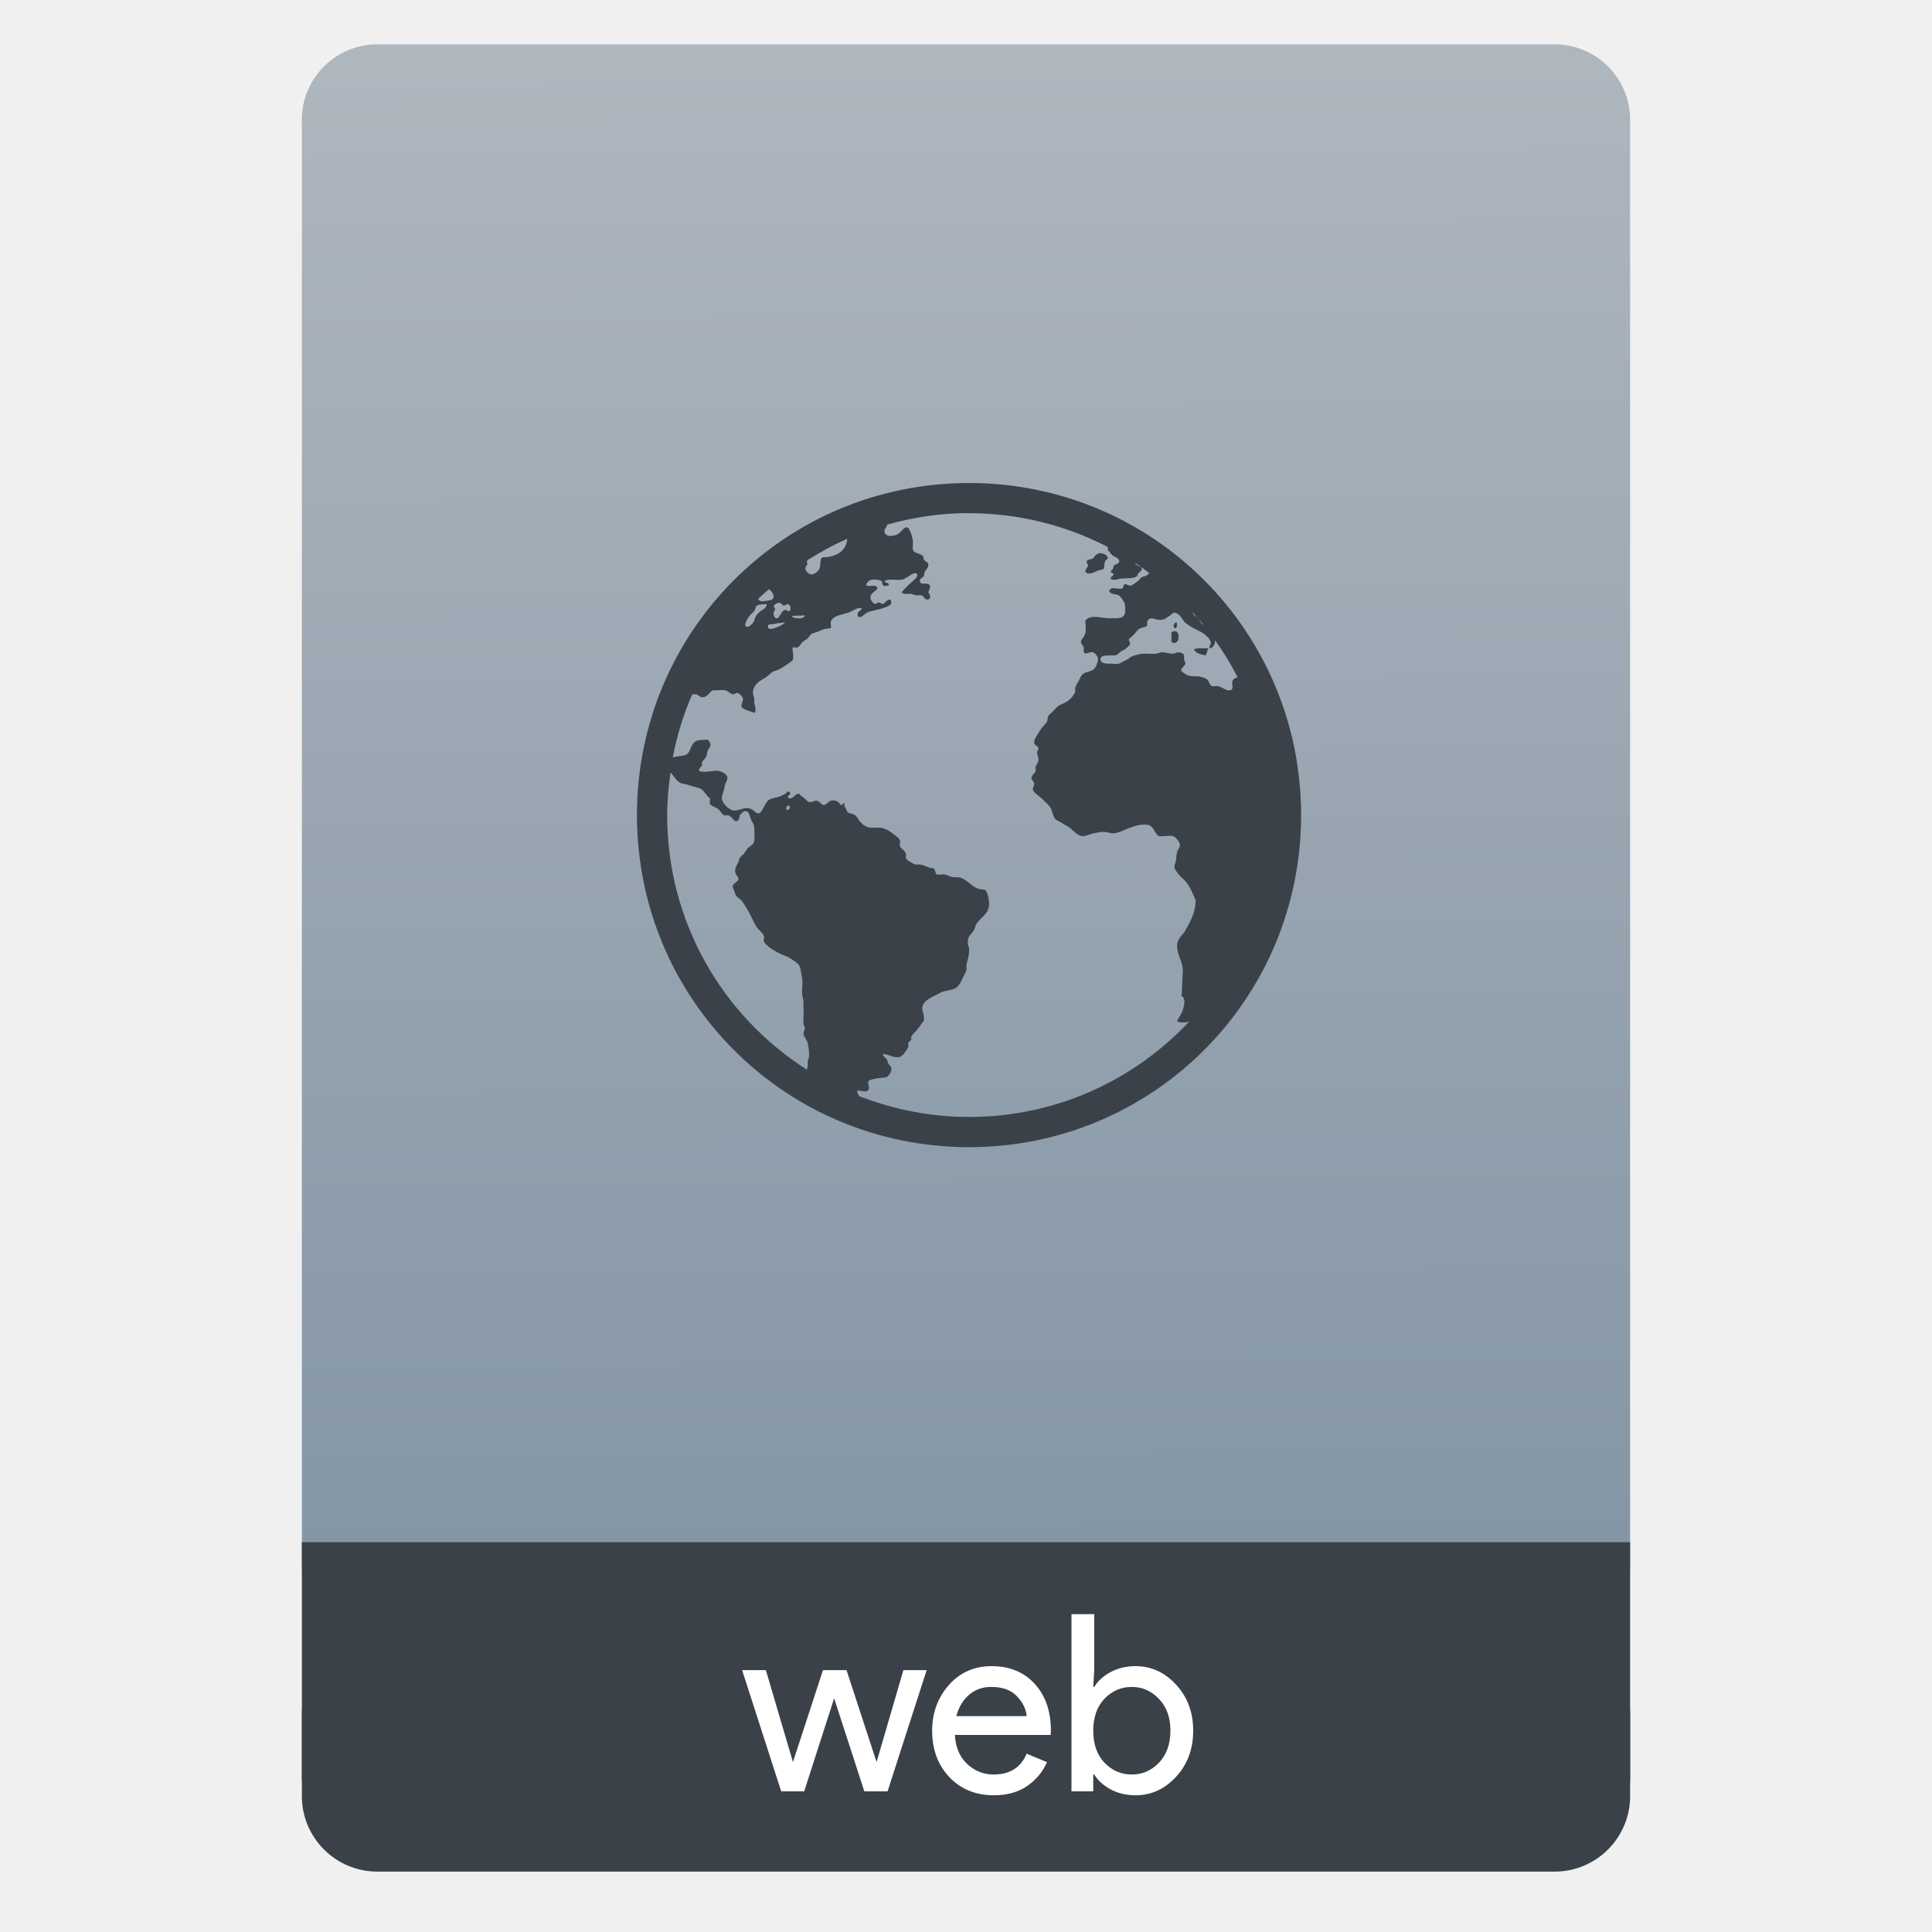
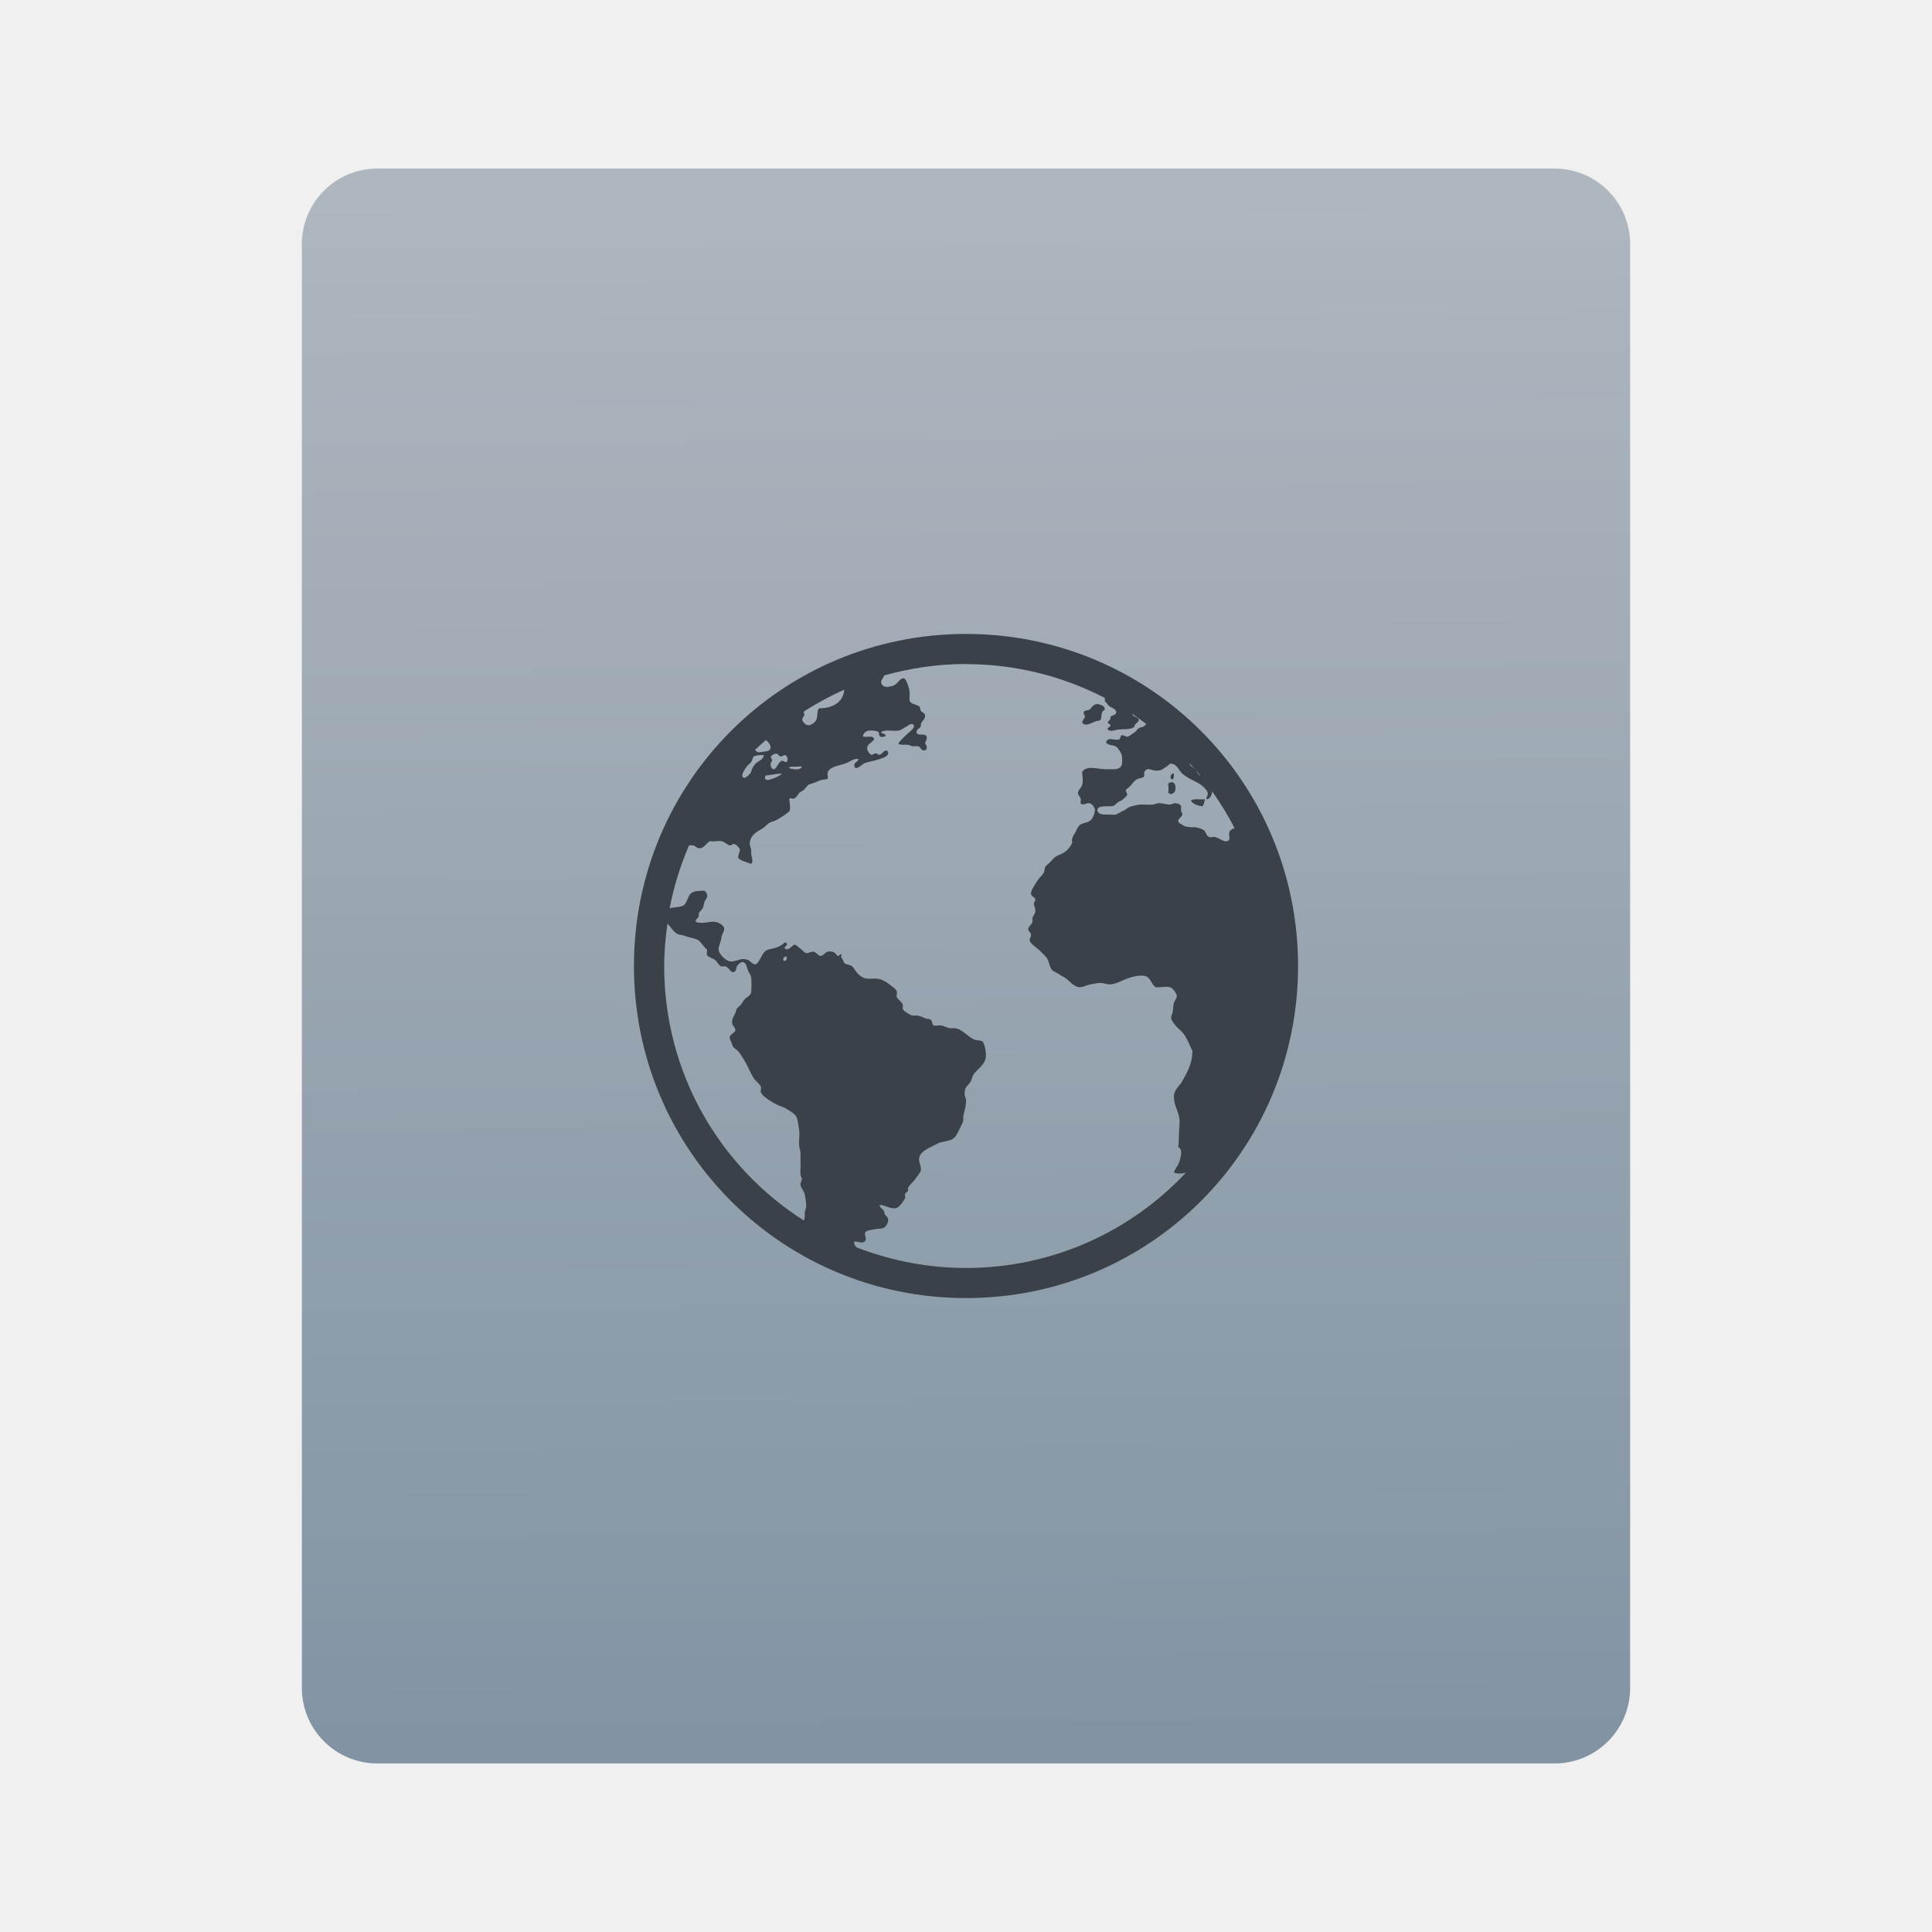
- <svg xmlns="http://www.w3.org/2000/svg" height="64" viewBox="0 0 64 64" width="64">
-   <linearGradient id="a" gradientTransform="matrix(1.07499 0 0 1.02929 56.68895 -.015285)" gradientUnits="userSpaceOnUse" x1="-74.929" x2="-75.26" y1="52.199" y2="2.356">
-     <stop offset="0" stop-color="#8294a4" />
-     <stop offset="1" stop-color="#aeb6be" />
+ <svg xmlns="http://www.w3.org/2000/svg" height="64" viewBox="0 0 64 64" width="64" version="1.1" id="svg25">
+   <defs id="defs29" />
+   <linearGradient id="a" gradientTransform="matrix(1.07499,0,0,1.02929,56.68895,4.099862)" gradientUnits="userSpaceOnUse" x1="-74.929" x2="-75.26" y1="52.199" y2="2.356">
+     <stop offset="0" stop-color="#8294a4" id="stop2" />
+     <stop offset="1" stop-color="#aeb6be" id="stop4" />
  </linearGradient>
-   <g transform="translate(56.39177 -.176777)">
-     <rect fill="#3a4148" height="7.699" ry="2.5" width="44" x="-46.392" y="54.477" />
-     <rect fill="url(#a)" height="52.832" ry="2.5" width="44" x="-46.392" y="1.646" />
-     <path d="m-46.392 51.264h44v7.912h-44z" fill="#3a4148" />
-     <g fill="#fff" transform="matrix(.8195497 0 0 .8195497 -4.934687 10.12173)">
-       <path d="m-26.911 60.271h-.94l-1.22-3.76-1.21 3.76h-.93l-1.58-4.9h.96l1.09 3.7h.01l1.21-3.7h.95l1.21 3.7h.01l1.08-3.7h.94z" />
-       <path d="m-22.61 60.431q-1.11 0-1.81-.74-.69-.74-.69-1.87 0-1.07.67-1.84.68-.77 1.73-.77 1.09 0 1.74.71.66.71.66 1.9l-.01.17h-3.87q.04.74.49 1.17.46.43 1.07.43.99 0 1.34-.84l.82.34q-.24.57-.79.96-.55.38-1.35.38zm1.32-3.2q-.03-.42-.39-.8-.35-.38-1.05-.38-.51 0-.89.32-.37.32-.51.86z" />
-       <path d="m-16.888 60.431q-.56 0-1.01-.24-.44-.24-.66-.6h-.04v.68h-.88v-7.16h.92v2.26l-.04.68h.04q.22-.36.66-.6.45-.24 1.01-.24.95 0 1.64.75.69.75.69 1.86 0 1.11-.69 1.86-.69.75-1.64.75zm-.15-.84q.64 0 1.1-.48.46-.49.46-1.29 0-.8-.46-1.28-.46-.49-1.1-.49-.65 0-1.11.48-.45.48-.45 1.29 0 .81.45 1.29.46.48 1.11.48z" />
-     </g>
-     <path d="m86.786 18.106c-7.207 0-13.01 5.802-13.01 13.01s5.802 13.01 13.01 13.01 13.01-5.802 13.01-13.01-5.802-13.01-13.01-13.01zm0 1.183c1.965 0 3.81.482 5.438 1.324.005.047.004.082 0 .134.069.031.108.158.224.222.043.024.071.034.111.055.069.038.125.1.111.166-.019.097-.156.093-.222.164.009.137-.075.132-.111.224.021.059.101.04.111.111-.012.076-.139.086-.111.164.128.099.267.017.388 0 .265-.033.5.017.663-.111-.021-.125.181-.164.166-.277-.012-.085-.158-.105-.222-.164-.014-.013-.033-.047-.049-.072.195.128.381.267.568.407-.046.037-.084.085-.132.106-.05.021-.121.027-.166.055-.066.045-.091.114-.166.164-.054.038-.22.166-.277.166-.069 0-.172-.07-.222-.053-.071.021-.03.136-.111.164-.156.057-.445-.123-.499.111.066.135.27.093.388.166.073.047.203.252.222.333.019.066.028.317 0 .388-.073.189-.281.171-.499.166-.059 0-.112.005-.166 0-.367-.024-.719-.152-.885.111.012.201.045.324 0 .499-.033.128-.173.221-.166.333.002.057.097.144.111.222.009.043-.019.128 0 .166.061.116.224-.019.333 0 .104.017.224.161.224.277 0 .083-.061.252-.113.333-.104.156-.295.137-.444.222-.123.071-.148.212-.222.335-.078.132-.142.199-.111.388-.106.21-.226.342-.446.444-.064.028-.163.068-.222.111-.047.033-.1.091-.166.166-.083.092-.177.151-.222.222-.033.054-.02.148-.055.222-.052.099-.156.178-.222.277-.031.047-.078.105-.111.166-.076.137-.181.267-.166.388.012.116.159.12.166.222.007.057-.058.103-.055.164.002.09.048.153.055.224.017.175-.078.212-.111.333-.017.057.014.121 0 .166-.028.087-.164.171-.166.275-.002.073.104.12.111.224.005.071-.067.156-.053.222.026.128.289.289.388.388.135.135.274.246.333.388.05.121.074.298.166.388.069.066.19.095.277.164.083.064.187.098.275.166.144.114.325.349.554.333.121-.009.253-.087.388-.111.14-.024.302-.067.444-.053.109.012.221.06.335.053.118-.007.253-.052.388-.111.234-.102.6-.271.94-.222.26.038.264.328.446.444.208.019.387-.04.552 0 .125.031.265.236.277.335.012.102-.097.211-.111.275-.033.137-.032.301-.055.388-.019.069-.056.153-.053.222 0 .061.102.197.166.277.078.099.18.168.275.277.173.199.267.458.388.721.031.066-.028.084 0 .166-.052.397-.183.669-.444 1.109-.123.142-.28.322-.277.499-.009.426.241.64.222 1.051-.043.553-.011.647-.053.942.187.095.108.356.053.552-.08.234-.177.29-.222.446.146.063.307.048.471.007-2.155 2.297-5.213 3.735-8.625 3.735-1.452 0-2.836-.272-4.119-.746-.047-.019-.099-.029-.146-.055-.073-.043-.12-.132-.111-.222.123-.052.356.117.446-.055.045-.083-.059-.25 0-.333.043-.057.301-.097.388-.111.125-.021.262-.01.333-.055.078-.05.181-.186.166-.333-.007-.069-.056-.105-.111-.166-.045-.052-.025-.117-.055-.164-.057-.083-.143-.101-.166-.222.17-.033.419.179.665.111.116-.033.278-.279.333-.388.017-.033-.019-.126 0-.166.021-.045.106-.087.113-.111.017-.064-.014-.071 0-.111.043-.121.151-.19.222-.277.054-.066.117-.153.166-.222.057-.073.073-.102.111-.166.035-.215-.107-.363-.055-.552.057-.213.349-.349.554-.446.071-.033.163-.09.222-.111.142-.05.311-.064.444-.111.222-.08.279-.296.388-.499.052-.095.104-.209.113-.277.009-.061-.012-.093 0-.164.012-.071.034-.146.053-.224.026-.102.055-.272.055-.386 0-.095-.053-.139-.055-.224-.017-.307.108-.331.222-.499.057-.083.071-.216.111-.275.192-.284.523-.404.499-.834-.009-.142-.06-.454-.164-.499-.059-.026-.19-.02-.277-.053-.279-.104-.485-.422-.776-.446-.061-.002-.098.002-.166 0-.114-.002-.258-.097-.386-.111-.08-.009-.23.024-.277 0-.073-.035-.052-.182-.111-.222-.047-.033-.151-.029-.224-.055-.116-.045-.198-.101-.333-.111-.043-.002-.119.007-.166 0-.073-.012-.153-.068-.222-.111-.085-.052-.131-.091-.166-.164.078-.255-.17-.297-.222-.446-.024-.069.024-.16 0-.222-.031-.087-.125-.148-.222-.222-.17-.132-.311-.246-.554-.277-.109-.012-.258.009-.388 0-.137-.009-.284-.104-.388-.222-.099-.116-.134-.223-.222-.277-.083-.052-.22-.056-.277-.111-.026-.024-.029-.057-.053-.111-.043-.085-.107-.12-.055-.224-.095-.047-.062.074-.164.055-.092-.13-.18-.207-.388-.166-.095.019-.166.164-.277.166-.092.002-.157-.15-.277-.166-.092-.012-.213.07-.277.055-.102-.019-.13-.105-.222-.166-.069-.045-.184-.166-.222-.164-.118.002-.225.251-.388.164-.08-.102.148-.127.053-.222-.071-.071-.107.018-.164.055-.066.045-.148.085-.222.111-.163.061-.26.045-.388.111-.118.061-.155.157-.224.277-.054.099-.139.27-.222.275-.099.007-.187-.126-.277-.164-.272-.118-.438.051-.663.053-.208.002-.508-.303-.499-.499.007-.121.097-.295.111-.444.012-.118.109-.226.111-.335.002-.144-.24-.258-.335-.275-.222-.04-.521.099-.774 0-.047-.08.082-.146.111-.224.017-.045-.017-.061 0-.111.028-.076.129-.141.164-.222.026-.061.029-.146.055-.222.031-.085.104-.16.111-.222.009-.08-.047-.172-.111-.224-.196.012-.332.003-.446.055-.255.116-.186.474-.444.554-.088.028-.233.037-.333.053-.043.008-.092.016-.141.028.165-.859.421-1.684.76-2.465.057-0.0.116-.008.155 0 .09.017.146.104.224.111.218.017.264-.183.444-.277.184.026.278-.019.446 0 .114.012.243.159.333.166.076.002.095-.067.166-.055.071.012.21.137.222.222.012.106-.086.217-.055.335.111.114.34.156.499.222.104-.085.017-.265 0-.388-.002-.054.007-.117 0-.166-.012-.085-.053-.148-.053-.222 0-.338.272-.477.499-.61.097-.057.192-.179.277-.222.121-.059.178-.054.277-.111.18-.102.359-.219.499-.335.064-.154-.007-.348 0-.499.064-.04.095.007.164 0 .109-.024.163-.16.224-.222.035-.035.121-.075.164-.111.109-.085.127-.184.222-.222.033-.012.114-.041.166-.055.071-.019.164-.071.277-.111.073-.026.249-.025.277-.053.035-.035-.009-.17 0-.224.057-.267.482-.296.721-.386.166-.064.314-.202.499-.166-.035.128-.197.123-.166.277.04.215.312-.08.388-.111.144-.061.421-.098.61-.166.166-.059.433-.141.277-.333-.13-.009-.164.117-.277.164-.078.012-.098-.048-.164-.053-.064-.002-.102.065-.166.053-.064-.012-.157-.146-.166-.222-.026-.199.197-.241.277-.388-.054-.18-.292-.04-.444-.111.017-.106.096-.2.222-.222.102-.017.327.003.388.053.035.031-.001.117.053.166.061.054.144.012.224 0 .028-.135-.19-.079-.166-.166.161-.104.469-.027.665-.053.114-.017.231-.112.333-.166.095-.054.178-.143.277-.053.028.097-.056.172-.111.222-.182.161-.357.312-.499.499.088.085.241.037.388.053.057.007.105.046.164.055.071.012.167-.012.224 0 .099.024.122.166.222.166.161 0 .145-.168.053-.277.028-.111.096-.199.055-.277-.073-.147-.374.02-.388-.166-.009-.118.124-.132.166-.222-.019-.227.188-.238.164-.444-.012-.085-.105-.086-.164-.166-.031-.043-.02-.136-.055-.166-.123-.104-.374-.076-.388-.275-.007-.118.017-.207 0-.335-.017-.121-.118-.475-.222-.499-.132-.028-.23.204-.388.277-.085.04-.245.072-.333.055-.057-.012-.159-.058-.166-.166-.012-.125.087-.145.111-.277 1.019-.284 2.089-.448 3.202-.448zm-4.77 1.003c-.034.486-.468.738-.979.725-.109.104-.052.299-.111.444-.05.121-.212.234-.333.224-.088-.007-.222-.141-.222-.224 0-.102.141-.159.053-.275.004-.024.035-.049.06-.074.489-.308.997-.585 1.531-.82zm9.873.564c-.043.008-.068.03-.106.053-.09.054-.098.14-.166.166-.097.035-.208.023-.222.111-.012.073.058.098.055.164-.035.087-.092.115-.111.222.121.196.403-.011.552-.053.066-.019.131-.003.166-.055.04-.064.022-.185.053-.275.033-.099.123-.079.111-.166-.009-.087-.186-.181-.333-.166zm-12.947 1.411c.115.059.309.325.088.42-.024.012-.331.065-.388.053-.046-.007-.084-.049-.122-.09.136-.133.28-.257.423-.383zm.418.529c.057.002.1.106.166.111.064.005.128-.067.166-.055.099.026.148.204.053.277-.078.009-.107-.065-.164-.053-.161.028-.214.342-.335.333-.114-.012-.169-.25-.053-.333.002-.071-.06-.095-.055-.166.035-.045.127-.118.222-.111v-.002zm-.552.055c.033 0 .041-.014.053 0-.017.125-.067.165-.164.224-.168.102-.281.226-.335.444-.017.064-.194.238-.275.222-.187-.04.068-.389.111-.444.047-.059.11-.1.164-.166.054-.066.059-.184.111-.222.057-.04.236-.06.335-.055v-.002zm16.733.316c.075.082.152.163.224.247-.075-.087-.196-.121-.224-.247zm-.723.023c.187-.012.303.219.388.333.071.092.272.213.388.277.066.035.148.078.222.111.154.069.436.292.444.444.003.076-.065.153-.053.224.116.019.219-.161.222-.277 0-.027-.009-.045-.021-.062.335.468.636.96.901 1.476-.104.031-.193.081-.21.182-.024.132.088.309-.111.333-.125.017-.273-.128-.446-.166-.071-.017-.165.019-.222 0-.13-.045-.111-.197-.222-.275-.064-.045-.233-.099-.335-.111-.064-.007-.098.009-.164 0-.08-.009-.211-.015-.277-.055-.064-.04-.205-.112-.222-.166-.026-.087.159-.202.164-.275.005-.057-.041-.081-.053-.166-.009-.052.012-.133 0-.166-.017-.061-.127-.108-.224-.111-.085 0-.148.055-.222.055-.104.002-.313-.067-.444-.055-.078.007-.151.051-.224.055-.206.017-.338-.012-.499 0-.116.007-.335.061-.444.111-.054.026-.095.075-.166.111-.033.017-.068.034-.111.053-.066.031-.158.097-.222.113-.092.024-.22-.007-.388 0-.121.007-.33-.022-.333-.166-.002-.22.402-.128.61-.166.078-.017.127-.11.222-.164.045-.026.068-.027.111-.055.071-.05.21-.165.222-.222.009-.052-.06-.128-.053-.166.009-.05.1-.1.164-.164.099-.099.154-.213.277-.277.083-.045.239-.045.277-.111.009-.076-.002-.098 0-.166.052-.047.068-.101.111-.111.128-.028.239.06.388.053.064-.002.153-.008.222-.053.057-.038.11-.083.166-.111.061-.033.091-.106.166-.111zm-14.8.113h.002c.054-.002.107 0 .166 0 .059 0 .14-.024.164 0-.038.156-.376.11-.499.053.007-.059.091-.046.166-.053zm15.747.113c.068.079.138.155.203.236-.011-.006-.027-.009-.037-.016-.066-.052-.101-.139-.166-.219zm-16.301.164c.04 0 .071-.017.113 0-.109.092-.257.163-.446.222-.09.028-.205.044-.222-.055-.019-.123.086-.099.166-.111.104-.012.265-.051.386-.053l.002-.002zm15.41.002c-.078.026-.116.2 0 .222.054-.033.07-.122.055-.222-.031-.033-.032-.009-.055 0zm-.053.333c-.038.012-.071.011-.111.053.002.132.026.219 0 .335.076.147.237.044.275-.055.045-.246-.05-.363-.164-.333zm1.051.665c-.104-.005-.213.003-.275.053.088.142.247.186.444.222.071-.052.078-.185.111-.275-.085 0-.173.005-.277 0h-.002zm-20.783 4.872c.133.121.226.323.386.402.059.031.146.039.222.055.061.012.107.034.166.053.125.043.289.068.388.113.151.066.258.31.388.386.007.076-.024.167 0 .224.061.083.178.11.277.164.121.066.161.225.275.277.04.017.105-.019.166 0 .156.047.2.262.335.222.088-.026.097-.137.111-.222.059-.064.13-.166.222-.166.147-.002.167.191.222.335.031.08.09.137.111.222.035.147.031.578 0 .665-.038.109-.187.157-.277.275-.043.057-.078.128-.111.166-.057.071-.121.102-.164.166-.024.035-.034.114-.055.164-.071.151-.17.264-.111.446.024.073.111.134.111.222 0 .104-.205.164-.222.277-.012.083.085.221.111.333.019.083.172.167.222.222.083.092.148.217.224.335.149.229.239.496.386.721.078.116.225.21.277.333.026.061-.024.165 0 .222.085.192.474.404.665.499.09.045.194.066.277.113.125.071.38.221.444.333.057.099.082.341.111.499.035.208-.009.385 0 .61.007.123.055.21.055.333 0 .043.002.124 0 .166-.002.147.012.295 0 .444-.007.08-.005.155 0 .224.007.073.048.1.053.164.005.069-.06.17-.053.224.017.149.138.249.166.386.024.109.067.369.053.499-.009.069-.044.148-.053.224-.007.059.009.11 0 .164-.008.053-.021.097-.035.143-3.29-2.096-5.472-5.766-5.472-9.972 0-.566.053-1.118.129-1.663zm4.601 1.296c.114-.052.092.152 0 .166-.088.012-.085-.126 0-.166z" fill="#3a4148" transform="matrix(.845531 0 0 .845531 -97.67185 .867955)" />
+   <g transform="translate(56.39177 -.176777)" id="g23">
+     <rect height="52.832" ry="2.5" width="44" x="-46.392" y="5.761" id="rect9" style="fill:url(#a)" />
+     <path d="m -24.392,21.177 c -6.094,0 -11,4.906 -11,11 0,6.094 4.906,11 11,11 6.094,0 11,-4.906 11,-11 0,-6.094 -4.906,-11 -11,-11 z m 0,1 c 1.662,0 3.222,0.408 4.598,1.119 0.004,0.04 0.003,0.069 0,0.113 0.058,0.026 0.091,0.134 0.189,0.188 0.036,0.02 0.06,0.029 0.094,0.047 0.058,0.032 0.106,0.085 0.094,0.141 -0.016,0.082 -0.132,0.079 -0.188,0.139 0.008,0.116 -0.064,0.111 -0.094,0.189 0.018,0.05 0.086,0.034 0.094,0.094 -0.01,0.064 -0.118,0.073 -0.094,0.139 0.108,0.084 0.226,0.014 0.328,0 0.224,-0.028 0.423,0.014 0.561,-0.094 -0.018,-0.106 0.153,-0.138 0.141,-0.234 -0.01,-0.072 -0.134,-0.089 -0.188,-0.139 -0.012,-0.011 -0.028,-0.039 -0.041,-0.061 0.165,0.108 0.323,0.226 0.48,0.344 -0.039,0.032 -0.071,0.072 -0.111,0.09 -0.042,0.018 -0.103,0.023 -0.141,0.047 -0.056,0.038 -0.077,0.097 -0.141,0.139 -0.046,0.032 -0.186,0.141 -0.234,0.141 -0.058,0 -0.146,-0.059 -0.188,-0.045 -0.06,0.018 -0.026,0.115 -0.094,0.139 -0.132,0.048 -0.376,-0.104 -0.422,0.094 0.056,0.114 0.228,0.079 0.328,0.141 0.062,0.04 0.172,0.213 0.188,0.281 0.016,0.056 0.024,0.268 0,0.328 -0.062,0.16 -0.238,0.145 -0.422,0.141 -0.05,0 -0.095,0.004 -0.141,0 -0.31,-0.02 -0.608,-0.128 -0.748,0.094 0.01,0.17 0.038,0.274 0,0.422 -0.028,0.108 -0.147,0.187 -0.141,0.281 0.002,0.048 0.082,0.122 0.094,0.188 0.008,0.036 -0.016,0.109 0,0.141 0.052,0.098 0.189,-0.016 0.281,0 0.088,0.014 0.189,0.136 0.189,0.234 0,0.07 -0.052,0.213 -0.096,0.281 -0.088,0.132 -0.249,0.116 -0.375,0.188 -0.104,0.06 -0.126,0.179 -0.188,0.283 -0.066,0.112 -0.12,0.168 -0.094,0.328 -0.09,0.178 -0.191,0.289 -0.377,0.375 -0.054,0.024 -0.138,0.058 -0.188,0.094 -0.04,0.028 -0.085,0.077 -0.141,0.141 -0.07,0.078 -0.15,0.128 -0.187,0.188 -0.028,0.046 -0.017,0.126 -0.047,0.188 -0.044,0.084 -0.132,0.15 -0.188,0.234 -0.026,0.04 -0.066,0.089 -0.094,0.141 -0.064,0.116 -0.153,0.226 -0.141,0.328 0.01,0.098 0.135,0.102 0.141,0.188 0.006,0.048 -0.049,0.087 -0.047,0.139 0.002,0.076 0.041,0.129 0.047,0.189 0.014,0.148 -0.066,0.179 -0.094,0.281 -0.014,0.048 0.012,0.103 0,0.141 -0.024,0.074 -0.139,0.144 -0.141,0.232 -0.002,0.062 0.088,0.101 0.094,0.189 0.004,0.06 -0.057,0.132 -0.045,0.188 0.022,0.108 0.244,0.244 0.328,0.328 0.114,0.114 0.231,0.208 0.281,0.328 0.042,0.102 0.063,0.252 0.141,0.328 0.058,0.056 0.16,0.081 0.234,0.139 0.07,0.054 0.158,0.083 0.232,0.141 0.122,0.096 0.275,0.295 0.469,0.281 0.102,-0.008 0.214,-0.074 0.328,-0.094 0.118,-0.02 0.255,-0.057 0.375,-0.045 0.092,0.01 0.187,0.051 0.283,0.045 0.1,-0.006 0.214,-0.044 0.328,-0.094 0.198,-0.086 0.507,-0.229 0.795,-0.188 0.22,0.032 0.223,0.277 0.377,0.375 0.176,0.016 0.327,-0.034 0.467,0 0.106,0.026 0.224,0.199 0.234,0.283 0.01,0.086 -0.082,0.178 -0.094,0.232 -0.028,0.116 -0.027,0.254 -0.047,0.328 -0.016,0.058 -0.047,0.13 -0.045,0.188 0,0.052 0.087,0.166 0.141,0.234 0.066,0.084 0.152,0.142 0.232,0.234 0.146,0.168 0.226,0.387 0.328,0.609 0.026,0.056 -0.024,0.071 0,0.141 -0.044,0.336 -0.155,0.566 -0.375,0.937 -0.104,0.12 -0.236,0.272 -0.234,0.422 -0.008,0.36 0.203,0.541 0.187,0.889 -0.036,0.468 -0.009,0.547 -0.045,0.797 0.158,0.08 0.091,0.301 0.045,0.467 -0.068,0.198 -0.15,0.245 -0.187,0.377 0.124,0.054 0.26,0.04 0.398,0.006 -1.822,1.942 -4.408,3.158 -7.293,3.158 -1.228,0 -2.398,-0.23 -3.482,-0.631 -0.04,-0.016 -0.084,-0.025 -0.123,-0.047 -0.062,-0.036 -0.102,-0.112 -0.094,-0.187 0.104,-0.044 0.301,0.099 0.377,-0.047 0.038,-0.07 -0.05,-0.211 0,-0.281 0.036,-0.048 0.254,-0.082 0.328,-0.094 0.106,-0.018 0.221,-0.009 0.281,-0.047 0.066,-0.042 0.153,-0.157 0.141,-0.281 -0.006,-0.058 -0.048,-0.089 -0.094,-0.141 -0.038,-0.044 -0.021,-0.099 -0.047,-0.139 -0.048,-0.07 -0.121,-0.086 -0.141,-0.187 0.144,-0.028 0.355,0.152 0.563,0.094 0.098,-0.028 0.235,-0.236 0.281,-0.328 0.014,-0.028 -0.016,-0.107 0,-0.141 0.018,-0.038 0.09,-0.074 0.096,-0.094 0.014,-0.054 -0.012,-0.06 0,-0.094 0.036,-0.102 0.128,-0.16 0.188,-0.234 0.046,-0.056 0.099,-0.13 0.141,-0.187 0.048,-0.062 0.062,-0.087 0.094,-0.141 0.03,-0.182 -0.091,-0.307 -0.047,-0.467 0.048,-0.18 0.295,-0.295 0.469,-0.377 0.06,-0.028 0.138,-0.076 0.188,-0.094 0.12,-0.042 0.263,-0.054 0.375,-0.094 0.188,-0.068 0.236,-0.25 0.328,-0.422 0.044,-0.08 0.088,-0.176 0.096,-0.234 0.008,-0.052 -0.01,-0.079 0,-0.139 0.01,-0.06 0.029,-0.123 0.045,-0.189 0.022,-0.086 0.047,-0.23 0.047,-0.326 0,-0.08 -0.045,-0.117 -0.047,-0.189 -0.014,-0.26 0.092,-0.28 0.188,-0.422 0.048,-0.07 0.06,-0.182 0.094,-0.232 0.162,-0.24 0.442,-0.341 0.422,-0.705 -0.008,-0.12 -0.051,-0.384 -0.139,-0.422 -0.05,-0.022 -0.16,-0.017 -0.234,-0.045 -0.236,-0.088 -0.41,-0.357 -0.656,-0.377 -0.052,-0.002 -0.083,0.002 -0.141,0 -0.096,-0.002 -0.218,-0.082 -0.326,-0.094 -0.068,-0.008 -0.194,0.02 -0.234,0 -0.062,-0.03 -0.044,-0.154 -0.094,-0.188 -0.04,-0.028 -0.127,-0.025 -0.189,-0.047 -0.098,-0.038 -0.167,-0.086 -0.281,-0.094 -0.036,-0.002 -0.101,0.006 -0.141,0 -0.062,-0.01 -0.13,-0.058 -0.188,-0.094 -0.072,-0.044 -0.111,-0.077 -0.141,-0.139 0.066,-0.216 -0.144,-0.251 -0.188,-0.377 -0.02,-0.058 0.02,-0.136 0,-0.188 -0.026,-0.074 -0.106,-0.126 -0.188,-0.188 -0.144,-0.112 -0.263,-0.208 -0.469,-0.234 -0.092,-0.01 -0.218,0.008 -0.328,0 -0.116,-0.008 -0.24,-0.088 -0.328,-0.188 -0.084,-0.098 -0.114,-0.188 -0.188,-0.234 -0.07,-0.044 -0.186,-0.048 -0.234,-0.094 -0.022,-0.02 -0.025,-0.048 -0.045,-0.094 -0.036,-0.072 -0.091,-0.101 -0.047,-0.189 -0.08,-0.04 -0.053,0.063 -0.139,0.047 -0.078,-0.11 -0.152,-0.175 -0.328,-0.141 -0.08,0.016 -0.14,0.139 -0.234,0.141 -0.078,0.002 -0.132,-0.127 -0.234,-0.141 -0.078,-0.01 -0.18,0.059 -0.234,0.047 -0.086,-0.016 -0.11,-0.089 -0.188,-0.141 -0.058,-0.038 -0.156,-0.141 -0.188,-0.139 -0.1,0.002 -0.19,0.213 -0.328,0.139 -0.068,-0.086 0.125,-0.108 0.045,-0.188 -0.06,-0.06 -0.091,0.015 -0.139,0.047 -0.056,0.038 -0.126,0.072 -0.188,0.094 -0.138,0.052 -0.22,0.038 -0.328,0.094 -0.1,0.052 -0.131,0.132 -0.189,0.234 -0.046,0.084 -0.118,0.228 -0.188,0.232 -0.084,0.006 -0.158,-0.107 -0.234,-0.139 -0.23,-0.1 -0.371,0.043 -0.561,0.045 -0.176,0.002 -0.43,-0.256 -0.422,-0.422 0.006,-0.102 0.082,-0.249 0.094,-0.375 0.01,-0.1 0.092,-0.191 0.094,-0.283 0.002,-0.122 -0.203,-0.218 -0.283,-0.232 -0.188,-0.034 -0.44,0.084 -0.654,0 -0.04,-0.068 0.07,-0.123 0.094,-0.189 0.014,-0.038 -0.014,-0.052 0,-0.094 0.024,-0.064 0.109,-0.12 0.139,-0.187 0.022,-0.052 0.025,-0.124 0.047,-0.188 0.026,-0.072 0.088,-0.136 0.094,-0.188 0.008,-0.068 -0.04,-0.145 -0.094,-0.189 -0.166,0.01 -0.281,0.003 -0.377,0.047 -0.216,0.098 -0.157,0.401 -0.375,0.469 -0.074,0.024 -0.197,0.031 -0.281,0.045 -0.037,0.007 -0.078,0.013 -0.119,0.023 0.14,-0.726 0.356,-1.424 0.643,-2.084 0.048,-1.3e-5 0.098,-0.006 0.131,0 0.076,0.014 0.123,0.088 0.189,0.094 0.184,0.014 0.223,-0.154 0.375,-0.234 0.156,0.022 0.235,-0.016 0.377,0 0.096,0.01 0.205,0.135 0.281,0.141 0.064,0.002 0.081,-0.057 0.141,-0.047 0.06,0.01 0.177,0.116 0.187,0.187 0.01,0.09 -0.073,0.183 -0.047,0.283 0.094,0.096 0.288,0.132 0.422,0.188 0.088,-0.072 0.014,-0.224 0,-0.328 -0.002,-0.046 0.006,-0.099 0,-0.141 -0.01,-0.072 -0.045,-0.126 -0.045,-0.188 0,-0.286 0.23,-0.404 0.422,-0.516 0.082,-0.048 0.162,-0.152 0.234,-0.188 0.102,-0.05 0.15,-0.046 0.234,-0.094 0.152,-0.086 0.304,-0.185 0.422,-0.283 0.054,-0.13 -0.006,-0.294 0,-0.422 0.054,-0.034 0.081,0.006 0.139,0 0.092,-0.02 0.137,-0.136 0.189,-0.188 0.03,-0.03 0.103,-0.064 0.139,-0.094 0.092,-0.072 0.108,-0.156 0.188,-0.188 0.028,-0.01 0.097,-0.035 0.141,-0.047 0.06,-0.016 0.138,-0.06 0.234,-0.094 0.062,-0.022 0.21,-0.021 0.234,-0.045 0.03,-0.03 -0.008,-0.143 0,-0.189 0.048,-0.226 0.407,-0.25 0.609,-0.326 0.14,-0.054 0.266,-0.171 0.422,-0.141 -0.03,0.108 -0.167,0.104 -0.141,0.234 0.034,0.182 0.264,-0.068 0.328,-0.094 0.122,-0.052 0.356,-0.083 0.516,-0.141 0.14,-0.05 0.366,-0.119 0.234,-0.281 -0.11,-0.008 -0.138,0.099 -0.234,0.139 -0.066,0.01 -0.083,-0.041 -0.139,-0.045 -0.054,-0.002 -0.087,0.055 -0.141,0.045 -0.054,-0.01 -0.133,-0.124 -0.141,-0.188 -0.022,-0.168 0.166,-0.204 0.234,-0.328 -0.046,-0.152 -0.247,-0.034 -0.375,-0.094 0.014,-0.09 0.082,-0.17 0.188,-0.188 0.086,-0.014 0.276,0.003 0.328,0.045 0.03,0.026 -0.001,0.099 0.045,0.141 0.052,0.046 0.121,0.01 0.189,0 0.024,-0.114 -0.161,-0.067 -0.141,-0.141 0.136,-0.088 0.397,-0.023 0.562,-0.045 0.096,-0.014 0.195,-0.095 0.281,-0.141 0.08,-0.046 0.15,-0.121 0.234,-0.045 0.024,0.082 -0.048,0.146 -0.094,0.188 -0.154,0.136 -0.302,0.264 -0.422,0.422 0.074,0.072 0.204,0.031 0.328,0.045 0.048,0.006 0.089,0.039 0.139,0.047 0.06,0.01 0.141,-0.01 0.189,0 0.084,0.02 0.104,0.141 0.188,0.141 0.136,0 0.123,-0.142 0.045,-0.234 0.024,-0.094 0.081,-0.168 0.047,-0.234 -0.062,-0.124 -0.316,0.017 -0.328,-0.141 -0.008,-0.1 0.105,-0.112 0.141,-0.188 -0.016,-0.192 0.159,-0.201 0.139,-0.375 -0.01,-0.072 -0.089,-0.073 -0.139,-0.141 -0.026,-0.036 -0.017,-0.115 -0.047,-0.141 -0.104,-0.088 -0.316,-0.064 -0.328,-0.232 -0.006,-0.1 0.014,-0.175 0,-0.283 -0.014,-0.102 -0.1,-0.402 -0.188,-0.422 -0.112,-0.024 -0.194,0.172 -0.328,0.234 -0.072,0.034 -0.207,0.061 -0.281,0.047 -0.048,-0.01 -0.135,-0.049 -0.141,-0.141 -0.01,-0.106 0.074,-0.122 0.094,-0.234 0.862,-0.24 1.767,-0.379 2.707,-0.379 z m -4.033,0.848 c -0.029,0.411 -0.396,0.624 -0.828,0.613 -0.092,0.088 -0.044,0.253 -0.094,0.375 -0.042,0.102 -0.179,0.197 -0.281,0.189 -0.074,-0.006 -0.188,-0.119 -0.188,-0.189 0,-0.086 0.119,-0.134 0.045,-0.232 0.003,-0.021 0.03,-0.041 0.051,-0.063 0.414,-0.26 0.843,-0.495 1.295,-0.693 z m 8.348,0.477 c -0.037,0.007 -0.057,0.026 -0.09,0.045 -0.076,0.046 -0.083,0.119 -0.141,0.141 -0.082,0.03 -0.175,0.02 -0.187,0.094 -0.01,0.062 0.049,0.083 0.047,0.139 -0.03,0.074 -0.078,0.098 -0.094,0.188 0.102,0.166 0.341,-0.009 0.467,-0.045 0.056,-0.016 0.111,-0.003 0.141,-0.047 0.034,-0.054 0.019,-0.156 0.045,-0.232 0.028,-0.084 0.104,-0.067 0.094,-0.141 -0.008,-0.074 -0.157,-0.153 -0.281,-0.141 z m -10.947,1.193 c 0.097,0.05 0.261,0.275 0.074,0.355 -0.02,0.01 -0.28,0.055 -0.328,0.045 -0.039,-0.006 -0.071,-0.041 -0.104,-0.076 0.115,-0.112 0.237,-0.218 0.357,-0.324 z m 0.354,0.447 c 0.048,0.002 0.085,0.09 0.141,0.094 0.054,0.004 0.109,-0.057 0.141,-0.047 0.084,0.022 0.125,0.172 0.045,0.234 -0.066,0.008 -0.091,-0.055 -0.139,-0.045 -0.136,0.024 -0.181,0.289 -0.283,0.281 -0.096,-0.01 -0.143,-0.211 -0.045,-0.281 0.002,-0.06 -0.051,-0.081 -0.047,-0.141 0.03,-0.038 0.108,-0.1 0.188,-0.094 v -0.002 z m -0.467,0.047 c 0.028,0 0.035,-0.012 0.045,0 -0.014,0.106 -0.057,0.139 -0.139,0.189 -0.142,0.086 -0.237,0.191 -0.283,0.375 -0.014,0.054 -0.164,0.201 -0.232,0.188 -0.158,-0.034 0.058,-0.329 0.094,-0.375 0.04,-0.05 0.093,-0.085 0.139,-0.141 0.046,-0.056 0.05,-0.156 0.094,-0.188 0.048,-0.034 0.199,-0.051 0.283,-0.047 v -0.002 z m 14.148,0.268 c 0.063,0.07 0.128,0.138 0.189,0.209 -0.063,-0.074 -0.166,-0.102 -0.189,-0.209 z m -0.611,0.02 c 0.158,-0.01 0.256,0.185 0.328,0.281 0.06,0.078 0.23,0.18 0.328,0.234 0.056,0.03 0.126,0.066 0.187,0.094 0.13,0.058 0.369,0.247 0.375,0.375 0.002,0.064 -0.055,0.129 -0.045,0.189 0.098,0.016 0.185,-0.136 0.188,-0.234 0,-0.023 -0.008,-0.038 -0.018,-0.053 0.283,0.396 0.538,0.812 0.762,1.248 -0.088,0.026 -0.164,0.068 -0.178,0.154 -0.02,0.112 0.074,0.261 -0.094,0.281 -0.106,0.014 -0.231,-0.109 -0.377,-0.141 -0.06,-0.014 -0.14,0.016 -0.188,0 -0.11,-0.038 -0.094,-0.166 -0.187,-0.232 -0.054,-0.038 -0.197,-0.084 -0.283,-0.094 -0.054,-0.006 -0.083,0.008 -0.139,0 -0.068,-0.008 -0.178,-0.013 -0.234,-0.047 -0.054,-0.034 -0.174,-0.095 -0.188,-0.141 -0.022,-0.074 0.135,-0.17 0.139,-0.232 0.004,-0.048 -0.035,-0.069 -0.045,-0.141 -0.008,-0.044 0.01,-0.113 0,-0.141 -0.014,-0.052 -0.107,-0.092 -0.189,-0.094 -0.072,0 -0.126,0.047 -0.188,0.047 -0.088,0.002 -0.265,-0.057 -0.375,-0.047 -0.066,0.006 -0.127,0.043 -0.189,0.047 -0.174,0.014 -0.286,-0.01 -0.422,0 -0.098,0.006 -0.283,0.052 -0.375,0.094 -0.046,0.022 -0.081,0.064 -0.141,0.094 -0.028,0.014 -0.058,0.029 -0.094,0.045 -0.056,0.026 -0.134,0.082 -0.188,0.096 -0.078,0.02 -0.186,-0.006 -0.328,0 -0.102,0.006 -0.279,-0.019 -0.281,-0.141 -0.002,-0.186 0.34,-0.109 0.516,-0.141 0.066,-0.014 0.108,-0.093 0.188,-0.139 0.038,-0.022 0.058,-0.023 0.094,-0.047 0.06,-0.042 0.178,-0.14 0.188,-0.188 0.008,-0.044 -0.051,-0.109 -0.045,-0.141 0.008,-0.042 0.085,-0.085 0.139,-0.139 0.084,-0.084 0.13,-0.18 0.234,-0.234 0.07,-0.038 0.202,-0.038 0.234,-0.094 0.008,-0.064 -0.002,-0.083 0,-0.141 0.044,-0.04 0.058,-0.086 0.094,-0.094 0.108,-0.024 0.202,0.051 0.328,0.045 0.054,-0.002 0.13,-0.007 0.188,-0.045 0.048,-0.032 0.093,-0.07 0.141,-0.094 0.052,-0.028 0.077,-0.09 0.141,-0.094 z m -12.514,0.096 h 0.002 c 0.046,-0.002 0.091,0 0.141,0 0.05,0 0.119,-0.02 0.139,0 -0.032,0.132 -0.318,0.093 -0.422,0.045 0.006,-0.05 0.077,-0.039 0.141,-0.045 z m 13.314,0.096 c 0.057,0.067 0.116,0.131 0.172,0.199 -0.009,-0.005 -0.023,-0.007 -0.031,-0.014 -0.056,-0.044 -0.085,-0.118 -0.141,-0.186 z m -13.783,0.139 c 0.034,0 0.06,-0.014 0.096,0 -0.092,0.078 -0.217,0.138 -0.377,0.187 -0.076,0.024 -0.174,0.037 -0.188,-0.047 -0.016,-0.104 0.073,-0.084 0.141,-0.094 0.088,-0.01 0.224,-0.043 0.326,-0.045 l 0.002,-0.002 z m 13.029,0.002 c -0.066,0.022 -0.098,0.17 0,0.188 0.046,-0.028 0.059,-0.104 0.047,-0.188 -0.026,-0.028 -0.027,-0.008 -0.047,0 z m -0.045,0.281 c -0.032,0.01 -0.06,0.009 -0.094,0.045 0.002,0.112 0.022,0.185 0,0.283 0.064,0.124 0.2,0.037 0.232,-0.047 0.038,-0.208 -0.043,-0.307 -0.139,-0.281 z m 0.889,0.563 c -0.088,-0.004 -0.18,0.003 -0.232,0.045 0.074,0.12 0.209,0.158 0.375,0.188 0.06,-0.044 0.066,-0.156 0.094,-0.232 -0.072,0 -0.146,0.004 -0.234,0 h -0.002 z m -17.572,4.119 c 0.113,0.102 0.191,0.273 0.326,0.34 0.05,0.026 0.124,0.033 0.188,0.047 0.052,0.01 0.091,0.029 0.141,0.045 0.106,0.036 0.244,0.058 0.328,0.096 0.128,0.056 0.218,0.262 0.328,0.326 0.006,0.064 -0.02,0.141 0,0.189 0.052,0.07 0.15,0.093 0.234,0.139 0.102,0.056 0.136,0.19 0.232,0.234 0.034,0.014 0.089,-0.016 0.141,0 0.132,0.04 0.169,0.221 0.283,0.187 0.074,-0.022 0.082,-0.116 0.094,-0.187 0.05,-0.054 0.11,-0.141 0.187,-0.141 0.124,-0.002 0.142,0.161 0.188,0.283 0.026,0.068 0.076,0.116 0.094,0.188 0.03,0.124 0.026,0.489 0,0.562 -0.032,0.092 -0.158,0.132 -0.234,0.232 -0.036,0.048 -0.066,0.109 -0.094,0.141 -0.048,0.06 -0.103,0.087 -0.139,0.141 -0.02,0.03 -0.029,0.097 -0.047,0.139 -0.06,0.128 -0.144,0.223 -0.094,0.377 0.02,0.062 0.094,0.114 0.094,0.187 0,0.088 -0.174,0.138 -0.187,0.234 -0.01,0.07 0.072,0.187 0.094,0.281 0.016,0.07 0.146,0.142 0.188,0.188 0.07,0.078 0.125,0.183 0.189,0.283 0.126,0.194 0.202,0.419 0.326,0.609 0.066,0.098 0.19,0.177 0.234,0.281 0.022,0.052 -0.02,0.14 0,0.187 0.072,0.162 0.401,0.342 0.563,0.422 0.076,0.038 0.164,0.056 0.234,0.096 0.106,0.06 0.321,0.187 0.375,0.281 0.048,0.084 0.07,0.288 0.094,0.422 0.03,0.176 -0.008,0.326 0,0.516 0.006,0.104 0.047,0.177 0.047,0.281 0,0.036 0.002,0.105 0,0.141 -0.002,0.124 0.01,0.249 0,0.375 -0.006,0.068 -0.004,0.131 0,0.189 0.006,0.062 0.041,0.085 0.045,0.139 0.004,0.058 -0.051,0.143 -0.045,0.189 0.014,0.126 0.117,0.21 0.141,0.326 0.02,0.092 0.057,0.312 0.045,0.422 -0.008,0.058 -0.037,0.125 -0.045,0.189 -0.006,0.05 0.008,0.093 0,0.139 -0.006,0.045 -0.017,0.082 -0.029,0.121 -2.782,-1.772 -4.627,-4.875 -4.627,-8.432 0,-0.479 0.045,-0.946 0.109,-1.406 z m 3.891,1.096 c 0.096,-0.044 0.078,0.129 0,0.141 -0.074,0.01 -0.072,-0.107 0,-0.141 z" id="path21" style="fill:#3a4148;stroke-width:0.846" />
  </g>
</svg>
